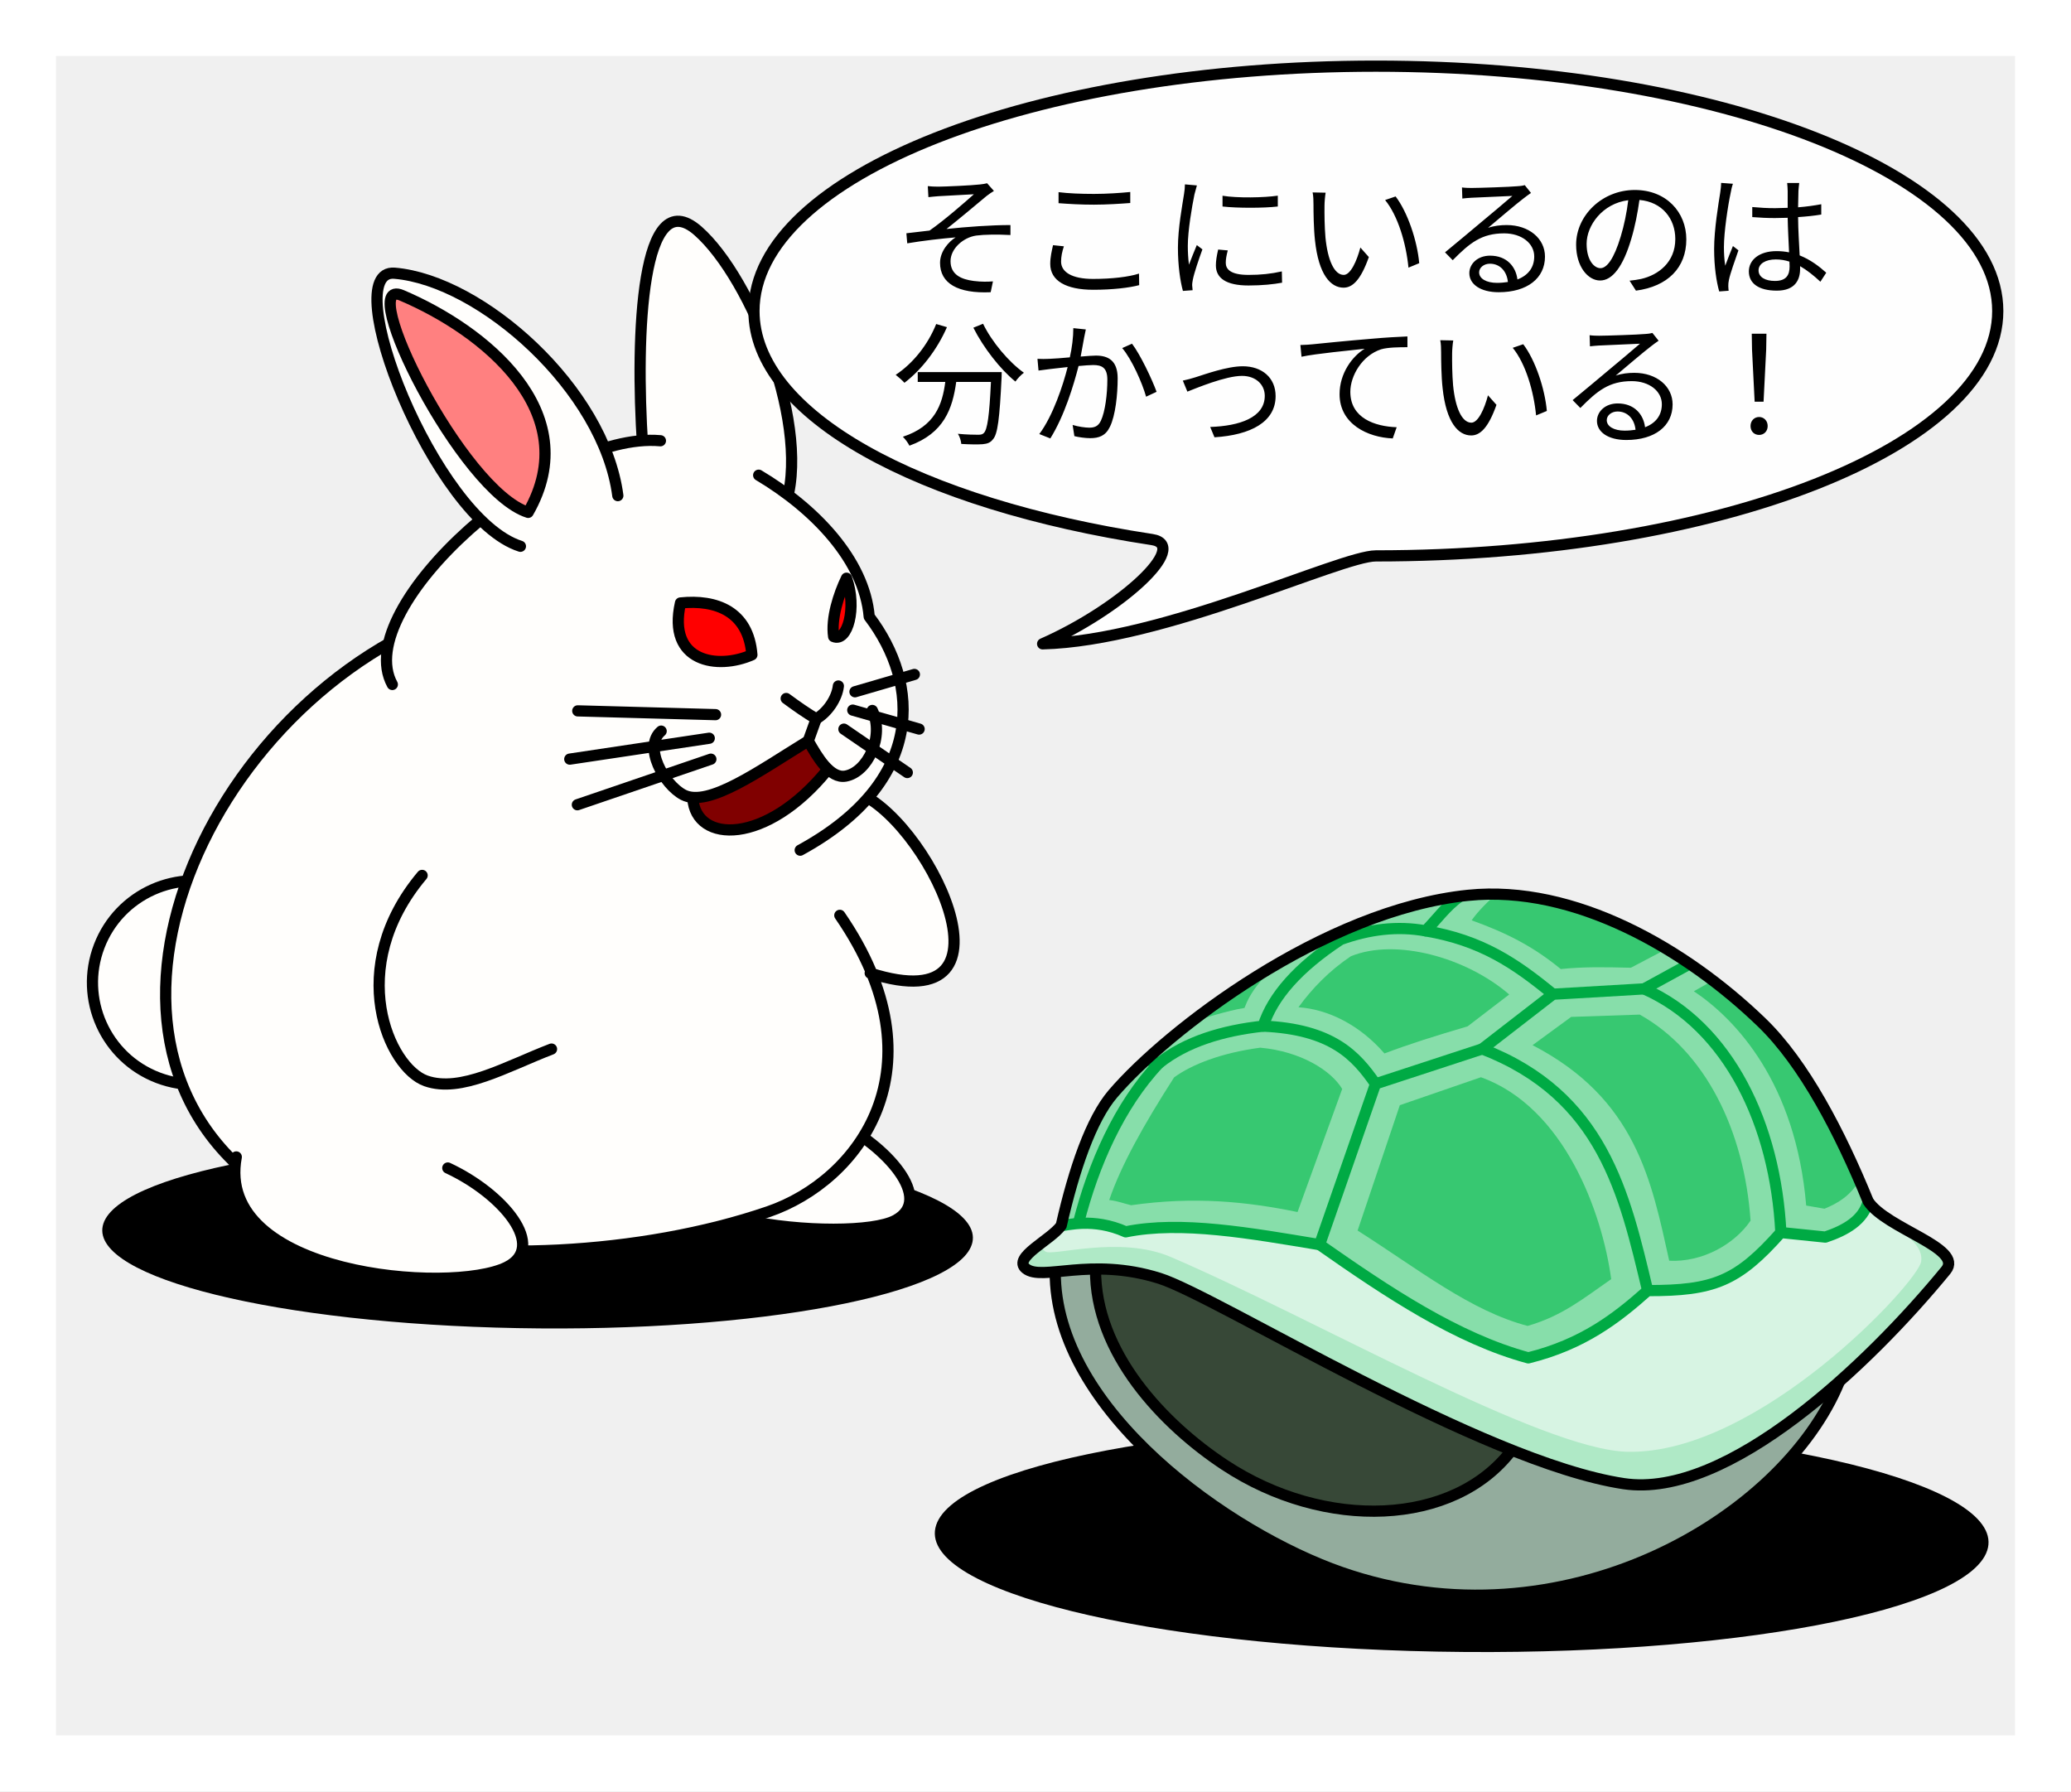
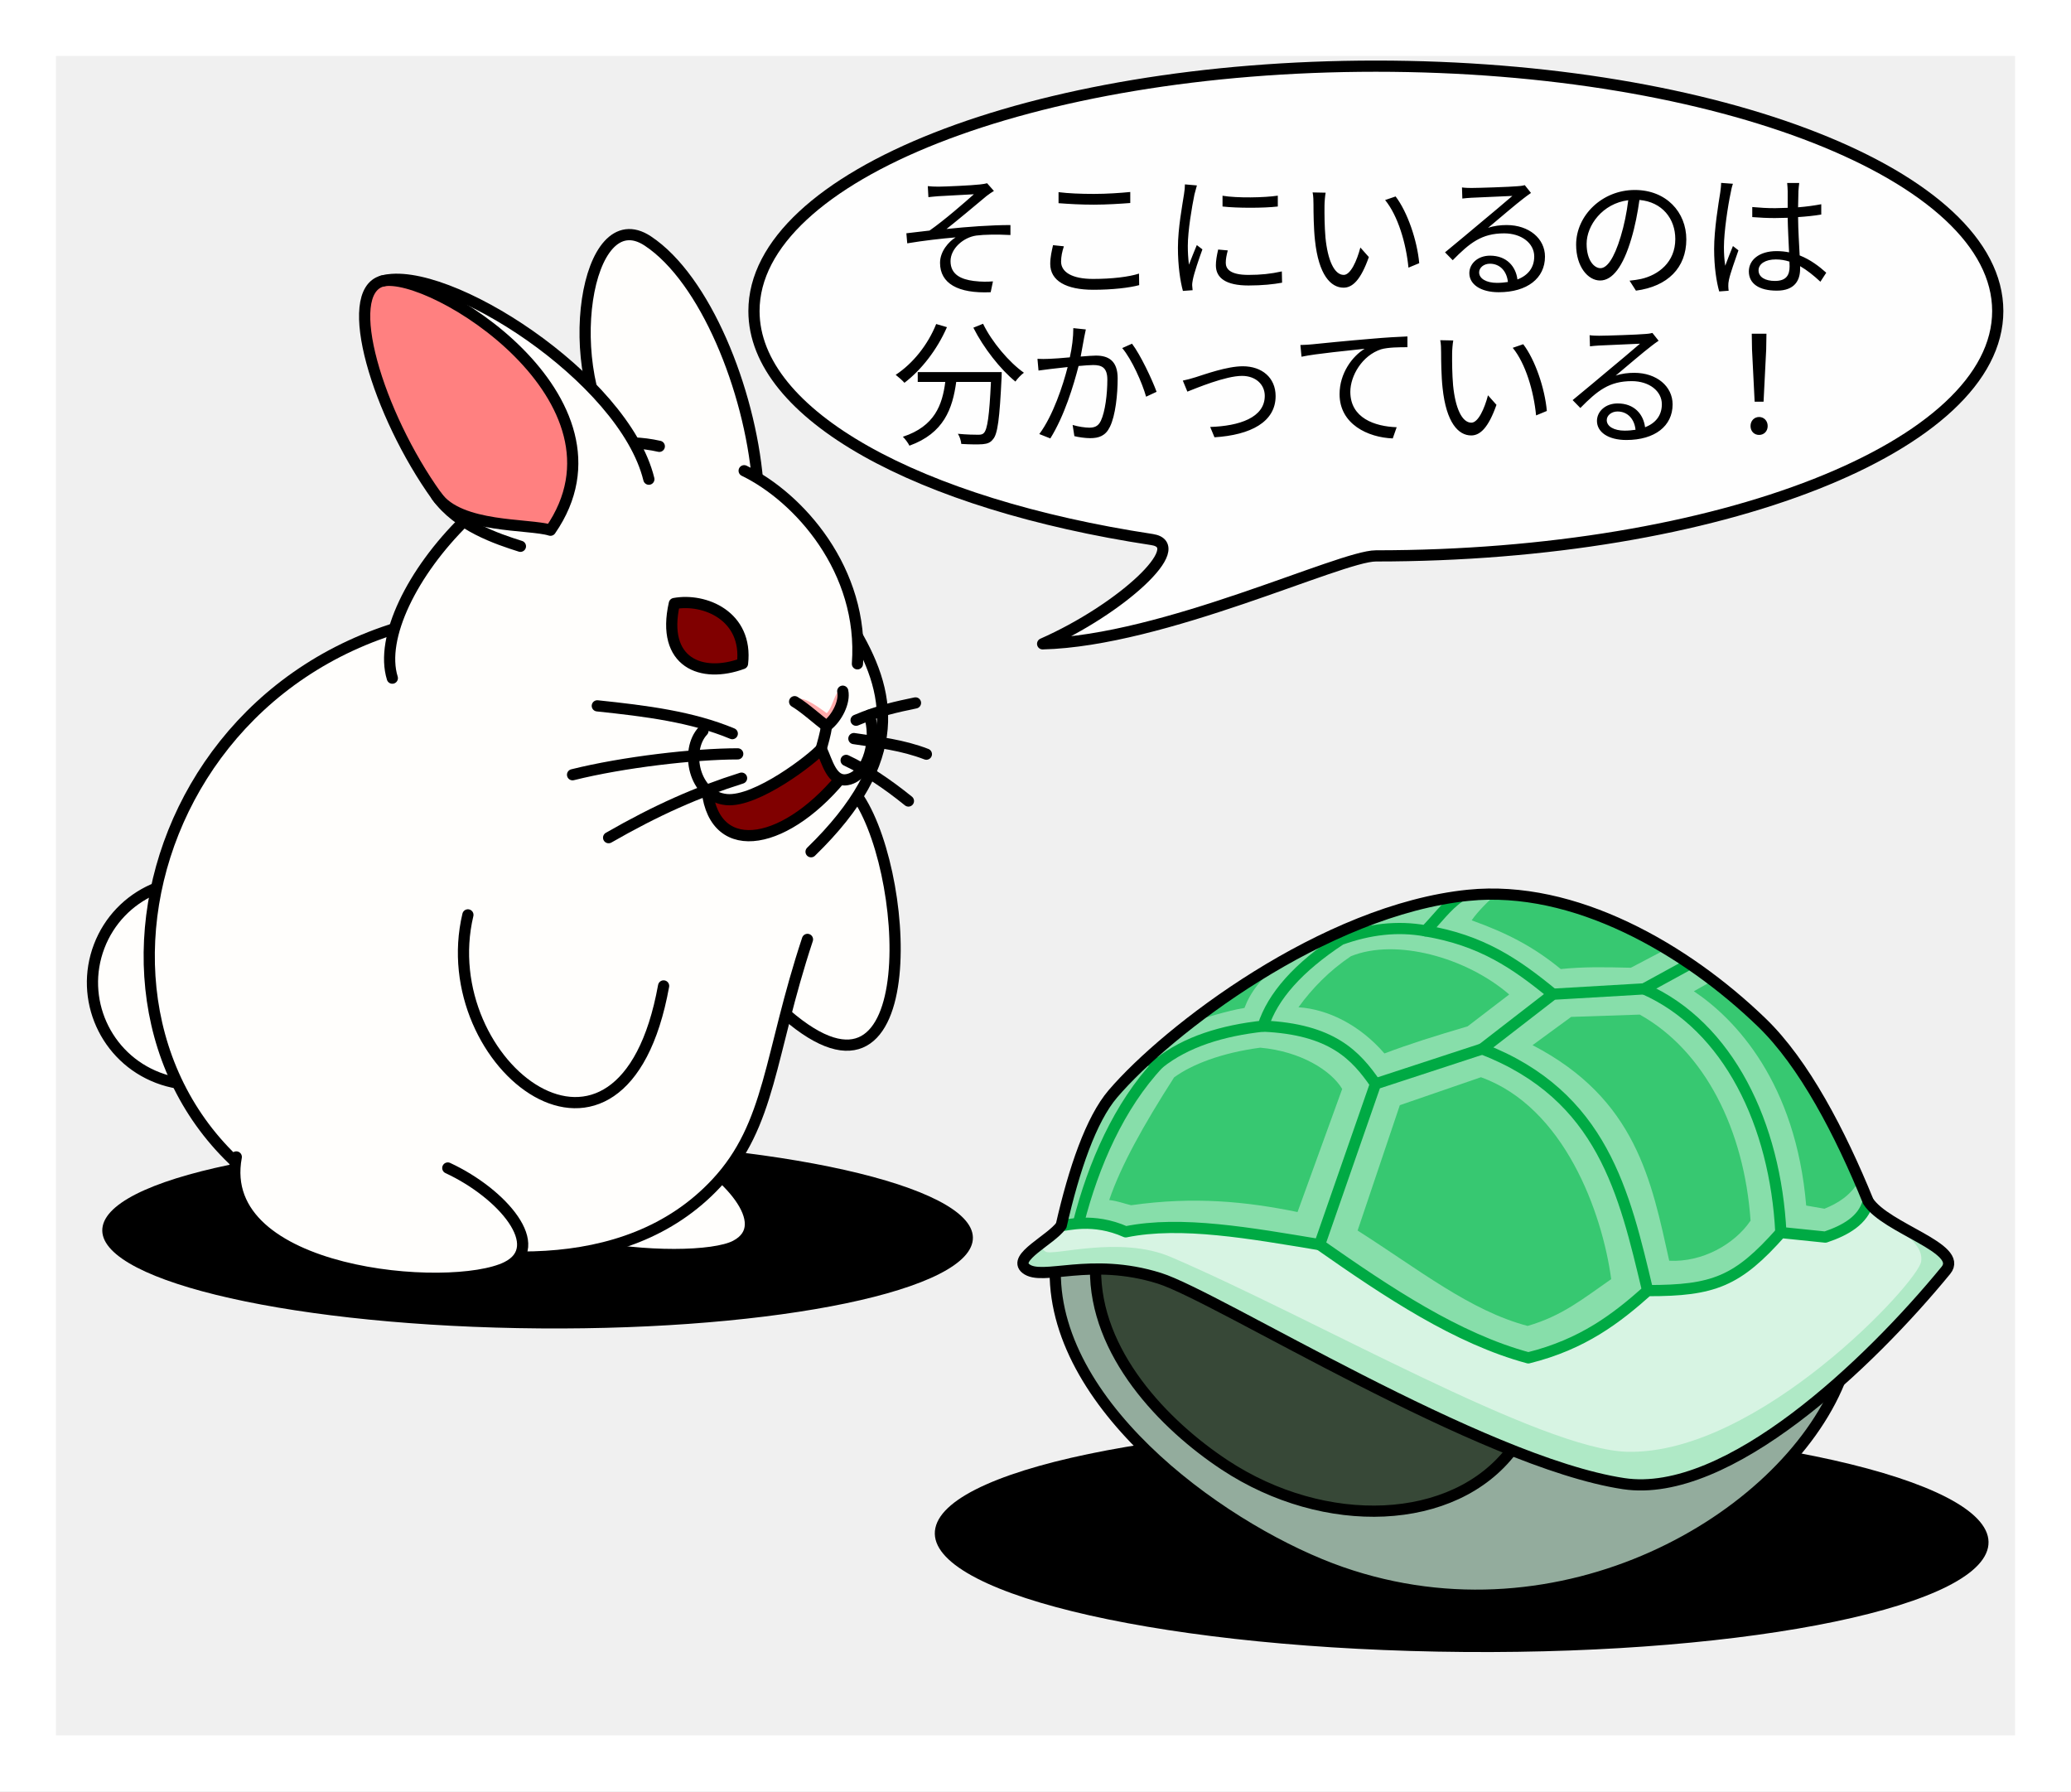
<svg xmlns="http://www.w3.org/2000/svg" xmlns:xlink="http://www.w3.org/1999/xlink" width="370" height="320" id="svg2" version="1.1" enable-background="new">
  <defs id="defs4">
    <linearGradient id="linearGradient12499-5-3">
      <stop id="stop12501-0-8" offset="0" style="stop-color:#ffd5d5;stop-opacity:1;" />
      <stop id="stop12503-9-9" offset="1" style="stop-color:#ffd5d5;stop-opacity:0;" />
    </linearGradient>
    <linearGradient id="linearGradient12499-5">
      <stop id="stop12501-0" offset="0" style="stop-color:#ffd5d5;stop-opacity:1;" />
      <stop id="stop12503-9" offset="1" style="stop-color:#ffd5d5;stop-opacity:0;" />
    </linearGradient>
    <linearGradient id="linearGradient12499-8">
      <stop id="stop12501-6" offset="0" style="stop-color:#ffd5d5;stop-opacity:1;" />
      <stop id="stop12503-0" offset="1" style="stop-color:#ffd5d5;stop-opacity:0;" />
    </linearGradient>
    <linearGradient gradientTransform="translate(0,-7)" gradientUnits="userSpaceOnUse" y2="78.526" x2="178.782" y1="135.026" x1="175.86" id="linearGradient12505-2" xlink:href="#linearGradient12499-8" />
    <linearGradient id="linearGradient12499-9">
      <stop id="stop12501-8" offset="0" style="stop-color:#ffd5d5;stop-opacity:1;" />
      <stop id="stop12503-6" offset="1" style="stop-color:#ffd5d5;stop-opacity:0;" />
    </linearGradient>
    <linearGradient gradientTransform="translate(0,-7)" gradientUnits="userSpaceOnUse" y2="78.526" x2="178.782" y1="135.026" x1="175.86" id="linearGradient12505-1" xlink:href="#linearGradient12499-9" />
    <linearGradient id="linearGradient12499">
      <stop id="stop12501" offset="0" style="stop-color:#ffd5d5;stop-opacity:1;" />
      <stop id="stop12503" offset="1" style="stop-color:#ffd5d5;stop-opacity:0;" />
    </linearGradient>
    <linearGradient xlink:href="#linearGradient12499" id="linearGradient4842" gradientUnits="userSpaceOnUse" gradientTransform="matrix(0.9832367,-0.1823339,0.1823339,0.9832367,74.73669,42.60225)" x1="175.86" y1="135.026" x2="180.123" y2="104.201" />
    <linearGradient xlink:href="#linearGradient12499-5" id="linearGradient4848" gradientUnits="userSpaceOnUse" gradientTransform="matrix(0.9958606,-0.09089341,0.09089341,0.9958606,90.23407,51.0497)" x1="184.389" y1="140.775" x2="178.004" y2="106.502" />
    <linearGradient xlink:href="#linearGradient12499-5-3" id="linearGradient4854" gradientUnits="userSpaceOnUse" gradientTransform="matrix(0.9985031,0.05469451,-0.05469451,0.9985031,114.0699,56.17685)" x1="186.741" y1="139.741" x2="168.636" y2="87.226" />
  </defs>
  <g id="layer2" style="display:none">
    <path style="fill:none;stroke:#0000ff;stroke-width:1px;stroke-linecap:butt;stroke-linejoin:miter;stroke-opacity:1" d="M 10,310 360,10" id="path3025" />
    <path style="fill:none;stroke:#0000ff;stroke-width:1px;stroke-linecap:butt;stroke-linejoin:miter;stroke-opacity:1" d="M 10,10 360,310" id="path3027" />
    <path style="display:inline;fill:none;stroke:#ff0000;stroke-width:1px;stroke-linecap:butt;stroke-linejoin:miter;stroke-opacity:1" d="M 10,0 V 320" id="path3006" />
    <path style="display:inline;fill:none;stroke:#ff0000;stroke-width:1px;stroke-linecap:butt;stroke-linejoin:miter;stroke-opacity:1" d="M 360,0 V 320" id="path3010" />
    <path style="display:inline;fill:none;stroke:#ff0000;stroke-width:1px;stroke-linecap:butt;stroke-linejoin:miter;stroke-opacity:1" d="M 0,10 370,10" id="path3016" />
    <path transform="translate(84.7158,27.7117)" style="display:inline;fill:none;stroke:#ff0000;stroke-width:1px;stroke-linecap:butt;stroke-linejoin:miter;stroke-opacity:1" d="M -84.716,282.288 H 285.284" id="path3018" />
  </g>
-   <g id="layer3" style="display:inline">
-     <ellipse style="opacity:1;fill:#000000;fill-opacity:1;stroke:none;stroke-width:2.019;stroke-linecap:round;stroke-linejoin:round;stroke-miterlimit:4;stroke-dasharray:none;stroke-dashoffset:0;stroke-opacity:1" id="path27143" cx="142.571" cy="222.701" rx="77.701" ry="17.175" transform="matrix(0.999825,0.01870724,-0.2088098,0.9779563,0,0)" />
-     <circle r="18.189" transform="rotate(20.8976)" cy="151.604" cx="95.041" id="path194-6-1-2-9" style="display:inline;opacity:1;fill:#fffefc;fill-opacity:1;stroke:#000000;stroke-width:2;stroke-linecap:round;stroke-linejoin:round;stroke-miterlimit:4;stroke-dasharray:none;stroke-opacity:1" />
-     <path id="path141-4-6-7-4-6-8-4-4" d="m 149.389,200.316 c 8.671,4.145 17.781,13.912 10.523,17.714 -7.734,4.052 -50.045,0.654 -44.081,-15.18" style="display:inline;fill:#fffefc;fill-opacity:1;stroke:#000000;stroke-width:2;stroke-linecap:round;stroke-linejoin:round;stroke-miterlimit:4;stroke-dasharray:none;stroke-opacity:1" />
-     <path id="path4488-3-5-3-1-7-7" d="m 155.469,173.84 c 28.615,9.128 9.686,-28.616 -2.935,-32.477 L 140.12,90.818 C 145.268,76.88 134.287,49.679 124.71,41.255 114.67,32.425 113.462,59.339 114.812,79.744 L 70.121,114.556 c -43.32,24.175 -61.76,89.531 -4.942,105.699 18.966,5.397 49.361,4.008 72.11,-3.804 16.019,-5.501 31.53,-25.686 12.75,-52.935" style="display:inline;fill:#fffefc;fill-opacity:1;stroke:#000000;stroke-width:2;stroke-linecap:round;stroke-linejoin:round;stroke-miterlimit:4;stroke-dasharray:none;stroke-opacity:1" />
-     <path style="display:inline;fill:#fffefc;fill-opacity:1;stroke:#000000;stroke-width:2;stroke-linecap:round;stroke-linejoin:round;stroke-miterlimit:4;stroke-dasharray:none;stroke-opacity:1" d="m 142.963,151.875 c 22.446,-12.257 21.43,-29.726 12.328,-41.713 -0.86,-10.12 -9.799,-19.35 -19.749,-25.271" id="path39801" />
-     <path style="display:inline;fill:#fffefc;fill-opacity:1;stroke:#000000;stroke-width:2;stroke-linecap:round;stroke-linejoin:round;stroke-miterlimit:4;stroke-dasharray:none;stroke-opacity:1" d="M 117.99,78.735 C 98.225,76.96 62.489,108.411 70.092,122.274" id="path1257-1-3-0" />
-     <path id="path69-5-8-0-9-6-9" d="m 147.899,137.457 c -10.99,13.594 -23.605,13.238 -24.121,5.155 2.65,-0.233 12.121,-4.44 20.625,-10.257 1.123,3.171 3.496,5.102 3.496,5.102 z" style="display:inline;fill:#800000;stroke:none;stroke-width:2;stroke-linecap:round;stroke-linejoin:round;stroke-miterlimit:4;stroke-dasharray:none;stroke-opacity:1" />
-     <path id="path4490-6-9-4-4-0-4" d="M 110.379,88.54 C 107.891,69.524 85.953,50.108 70.493,48.807 60.099,47.932 77.558,92.706 92.977,97.587" style="display:inline;fill:#fffefc;fill-opacity:1;stroke:#000000;stroke-width:2;stroke-linecap:round;stroke-linejoin:round;stroke-miterlimit:4;stroke-dasharray:none;stroke-opacity:1" />
-     <path id="path4490-6-9-5-4-3-0-9" d="M 71.768,52.759 C 63.412,49.213 82.422,87.764 94.358,91.529 104.659,73.566 86.425,58.98 71.768,52.759 Z" style="display:inline;fill:#ff8080;stroke:#000000;stroke-width:2;stroke-linecap:round;stroke-linejoin:round;stroke-miterlimit:4;stroke-dasharray:none;stroke-opacity:1" />
-     <path id="path4480-0-0-3-1-6-5" d="m 121.573,107.714 c -2.402,10.595 6.654,11.961 12.759,9.265 -0.607,-7.763 -6.392,-9.927 -12.759,-9.265 z" style="display:inline;fill:#ff0000;stroke:#000000;stroke-width:2;stroke-linecap:round;stroke-linejoin:round;stroke-miterlimit:4;stroke-dasharray:none;stroke-opacity:1" />
-     <path id="path4482-9-6-7-7-5-1" d="m 140.461,124.782 c 2.211,1.624 3.441,2.462 5.355,3.639 2.041,-1.159 3.723,-3.704 3.966,-5.875" style="display:inline;fill:none;stroke:#000000;stroke-width:2;stroke-linecap:round;stroke-linejoin:round;stroke-miterlimit:4;stroke-dasharray:none;stroke-opacity:1" />
-     <path id="path4484-8-4-7-4-7-7" d="m 145.816,128.421 -1.414,3.934" style="display:inline;fill:none;stroke:#000000;stroke-width:2;stroke-linecap:round;stroke-linejoin:round;stroke-miterlimit:4;stroke-dasharray:none;stroke-opacity:1" />
-     <path id="path4486-4-2-3-2-5-5" d="m 118.121,130.608 c -3.268,2.752 0.496,9.581 3.976,11.384 4.464,2.312 13.551,-4.265 22.305,-9.637 1.646,2.914 3.911,6.796 6.688,6.285 3.934,-0.724 6.944,-7.096 4.756,-11.722" style="display:inline;fill:none;stroke:#000000;stroke-width:2;stroke-linecap:round;stroke-linejoin:round;stroke-miterlimit:4;stroke-dasharray:none;stroke-opacity:1" />
-     <path id="path69-5-8-0-9-5" d="m 147.899,137.457 c -10.99,13.594 -23.605,13.238 -24.121,5.155" style="display:inline;fill:none;stroke:#000000;stroke-width:2;stroke-linecap:round;stroke-linejoin:round;stroke-miterlimit:4;stroke-dasharray:none;stroke-opacity:1" />
-     <path id="path4480-0-0-5-3-9-1-1" d="m 148.936,113.714 c 2.47,1.056 4.199,-5.115 2.299,-10.421 -1.404,2.896 -2.785,7.19 -2.299,10.421 z" style="display:inline;fill:#ff0000;stroke:#000000;stroke-width:2;stroke-linecap:round;stroke-linejoin:round;stroke-miterlimit:4;stroke-dasharray:none;stroke-opacity:1" />
-     <path id="path137-3-3-6-0" d="m 127.837,127.665 -24.614,-0.675" style="display:inline;fill:none;stroke:#000000;stroke-width:2;stroke-linecap:round;stroke-linejoin:round;stroke-miterlimit:4;stroke-dasharray:none;stroke-opacity:1" />
-     <path id="path139-6-2-2-6" d="m 126.716,131.878 -24.922,3.731" style="display:inline;fill:none;stroke:#000000;stroke-width:2;stroke-linecap:round;stroke-linejoin:round;stroke-miterlimit:4;stroke-dasharray:none;stroke-opacity:1" />
-     <path id="path141-1-8-10-1" d="m 127.002,135.619 -23.852,8.14" style="display:inline;fill:none;stroke:#000000;stroke-width:2;stroke-linecap:round;stroke-linejoin:round;stroke-miterlimit:4;stroke-dasharray:none;stroke-opacity:1" />
-     <path id="path143-46-9-5-3" d="m 152.748,123.577 10.611,-3.093" style="display:inline;fill:none;stroke:#000000;stroke-width:2;stroke-linecap:round;stroke-linejoin:round;stroke-miterlimit:4;stroke-dasharray:none;stroke-opacity:1" />
-     <path id="path145-6-1-5-9" d="m 152.353,126.856 11.854,3.383" style="display:inline;fill:none;stroke:#000000;stroke-width:2;stroke-linecap:round;stroke-linejoin:round;stroke-miterlimit:4;stroke-dasharray:none;stroke-opacity:1" />
-     <path id="path147-7-7-6-8" d="m 150.77,130.252 11.328,7.754" style="display:inline;fill:none;stroke:#000000;stroke-width:2;stroke-linecap:round;stroke-linejoin:round;stroke-miterlimit:4;stroke-dasharray:none;stroke-opacity:1" />
-     <path id="path141-4-6-6-3-7-9" d="m 98.534,187.407 c -8.138,3.134 -16.194,7.862 -22.418,5.688 -6.629,-2.316 -14.629,-20.156 -0.701,-36.71" style="display:inline;fill:#fffefc;fill-opacity:1;stroke:#000000;stroke-width:2;stroke-linecap:round;stroke-linejoin:round;stroke-miterlimit:4;stroke-dasharray:none;stroke-opacity:1" />
-     <path id="path141-4-6-7-4-6-8-4" d="m 80.002,208.653 c 9.839,4.574 17.869,14.087 10.523,17.714 -9.994,4.935 -52.301,1.5 -48.311,-19.692" style="display:inline;fill:#fffefc;fill-opacity:1;stroke:#000000;stroke-width:2;stroke-linecap:round;stroke-linejoin:round;stroke-miterlimit:4;stroke-dasharray:none;stroke-opacity:1" />
-     <path style="display:inline;fill:#fefefe;fill-opacity:1;stroke:#000000;stroke-width:2;stroke-linecap:round;stroke-linejoin:round" d="m 134.702,55.562 c 0,18.609 29.514,34.503 71.118,40.824 6.856,1.042 -5.577,12.47 -19.548,18.628 21.607,-0.524 53.228,-15.709 59.536,-15.709 61.362,0 111.106,-19.584 111.106,-43.743 0,-24.158 -49.744,-43.743 -111.106,-43.743 -61.362,0 -111.106,19.584 -111.106,43.743 z" id="path23824" />
-     <text xml:space="preserve" style="font-style:normal;font-weight:normal;line-height:1.1;font-family:sans-serif;letter-spacing:0px;word-spacing:0px;writing-mode:lr-tb;display:inline;fill:#000000;fill-opacity:1;stroke:none;stroke-width:2" x="159.476" y="51.171" id="text13157">
-       <tspan x="159.476" y="51.171" style="font-size:24px;line-height:1.1;font-family:sans-serif;stroke-width:2" id="tspan3347">そこにいるのは</tspan>
-       <tspan x="159.476" y="77.571" style="font-size:24px;line-height:1.1;font-family:sans-serif;stroke-width:2" id="tspan39834">分かっている！</tspan>
+   <g style="display:inline" id="g8009">
+     <ellipse transform="matrix(0.999825,0.01870724,-0.2088098,0.9779563,0,0)" ry="17.175" rx="77.701" cy="222.701" cx="142.571" id="ellipse7955" style="opacity:1;fill:#000000;fill-opacity:1;stroke:none;stroke-width:2.019;stroke-linecap:round;stroke-linejoin:round;stroke-miterlimit:4;stroke-dasharray:none;stroke-dashoffset:0;stroke-opacity:1" />
+     <path id="path8001" d="m 134.702,55.562 c 0,18.609 29.514,34.503 71.118,40.824 6.856,1.042 -5.577,12.47 -19.548,18.628 21.607,-0.524 53.228,-15.709 59.536,-15.709 61.362,0 111.106,-19.584 111.106,-43.743 0,-24.158 -49.744,-43.743 -111.106,-43.743 -61.362,0 -111.106,19.584 -111.106,43.743 z" style="display:inline;fill:#fefefe;fill-opacity:1;stroke:#000000;stroke-width:2;stroke-linecap:round;stroke-linejoin:round" />
+     <text id="text8007" y="51.171" x="159.476" style="font-style:normal;font-weight:normal;line-height:1.1;font-family:sans-serif;letter-spacing:0px;word-spacing:0px;writing-mode:lr-tb;display:inline;fill:#000000;fill-opacity:1;stroke:none;stroke-width:2" xml:space="preserve">
+       <tspan id="tspan8003" style="font-size:24px;line-height:1.1;font-family:sans-serif;stroke-width:2" y="51.171" x="159.476">そこにいるのは</tspan>
+       <tspan id="tspan8005" style="font-size:24px;line-height:1.1;font-family:sans-serif;stroke-width:2" y="77.571" x="159.476">分かっている！</tspan>
    </text>
+     <g id="g784">
+       <path id="path701-6" d="m 145.748,173.047 6.172,-26.57 0.334,-31.375 -18.055,-29.957 -21.439,-6.231 -38.055,36.497 z" style="display:inline;fill:#fffefc;fill-opacity:1;stroke:none;stroke-width:2;stroke-linecap:round;stroke-linejoin:round;stroke-miterlimit:4;stroke-dasharray:none;stroke-opacity:1" />
+       <circle r="18.189" transform="rotate(20.8976)" cy="151.604" cx="95.041" id="circle7957" style="display:inline;opacity:1;fill:#fffefc;fill-opacity:1;stroke:#000000;stroke-width:2;stroke-linecap:round;stroke-linejoin:round;stroke-miterlimit:4;stroke-dasharray:none;stroke-opacity:1" />
+       <path id="path7959" d="m 120.906,204.828 c 8.671,4.145 17.781,13.912 10.523,17.714 -7.734,4.052 -50.045,0.654 -44.081,-15.18" style="display:inline;fill:#fffefc;fill-opacity:1;stroke:#000000;stroke-width:2;stroke-linecap:round;stroke-linejoin:round;stroke-miterlimit:4;stroke-dasharray:none;stroke-opacity:1" />
+       <path style="display:inline;fill:#fffefc;fill-opacity:1;stroke:#000000;stroke-width:2;stroke-linecap:round;stroke-linejoin:round;stroke-miterlimit:4;stroke-dasharray:none;stroke-opacity:1" d="m 140.452,181.207 c 25.1,21.749 22.177,-27.127 12.082,-39.844" id="path701" />
+       <path style="display:inline;fill:#fffefc;fill-opacity:1;stroke:#000000;stroke-width:2;stroke-linecap:round;stroke-linejoin:round;stroke-miterlimit:4;stroke-dasharray:none;stroke-opacity:1" d="M 135.342,85.888 C 133.929,69.553 125.985,49.83 115.736,43.05 104.585,35.673 99.902,66.119 110.425,79.944" id="path699" />
+       <path style="display:inline;fill:#fffefc;fill-opacity:1;stroke:#000000;stroke-width:2;stroke-linecap:round;stroke-linejoin:round;stroke-miterlimit:4;stroke-dasharray:none;stroke-opacity:1" d="m 72.377,111.736 c -54.903,15.584 -64.016,92.351 -7.198,108.52 18.966,5.397 46.401,8.713 62.803,-8.88 9.765,-10.474 9.41,-22.801 16.279,-43.56" id="path7961" />
+       <path id="path8013" d="m 144.903,152.155 c 17.048,-16.569 14.389,-28.603 7.214,-40.318" style="display:inline;fill:#fffefc;fill-opacity:1;stroke:#000000;stroke-width:2;stroke-linecap:round;stroke-linejoin:round;stroke-miterlimit:4;stroke-dasharray:none;stroke-opacity:1" />
+       <path id="path7981" d="m 151.135,137.875 c -10.336,13.224 -23.376,15.74 -24.795,3.397 l 22.349,-9.419 z" style="display:inline;fill:#800000;stroke:#000000;stroke-width:2;stroke-linecap:round;stroke-linejoin:round;stroke-miterlimit:4;stroke-dasharray:none;stroke-opacity:1" />
+       <path id="path7963" d="M 153.187,118.59 C 154.428,101.882 142.7,88.819 132.949,84.093" style="display:inline;fill:#fffefc;fill-opacity:1;stroke:#000000;stroke-width:2;stroke-linecap:round;stroke-linejoin:round;stroke-miterlimit:4;stroke-dasharray:none;stroke-opacity:1" />
+       <path style="display:inline;fill:#fffefc;fill-opacity:1;stroke:#000000;stroke-width:2;stroke-linecap:round;stroke-linejoin:round;stroke-miterlimit:4;stroke-dasharray:none;stroke-opacity:1" d="M 117.79,79.732 C 93.286,74.179 65.607,106.7 70.092,121.146" id="path7965" />
+       <g id="g8888">
+         <path style="display:inline;fill:#fffefc;fill-opacity:1;stroke:none;stroke-width:2;stroke-linecap:round;stroke-linejoin:round;stroke-miterlimit:4;stroke-dasharray:none;stroke-opacity:1" d="M 115.922,85.603 C 111.495,67.487 79.572,47.117 68.3,50.203 c -7.387,2.022 -0.845,23.727 9.723,38.444 3.824,5.325 10.857,7.644 14.954,8.941" id="path7969-5" />
+         <path style="display:inline;fill:#ff8080;fill-opacity:1;stroke:none;stroke-width:2;stroke-linecap:round;stroke-linejoin:round;stroke-miterlimit:4;stroke-dasharray:none;stroke-opacity:1" d="m 78.023,88.646 c 4.128,5.781 16.517,4.873 20.323,6.073 C 114.457,71.431 77.046,48.181 68.3,50.203 60.912,52.225 67.455,73.93 78.023,88.646 Z" id="path7969-7" />
+         <path style="display:inline;fill:none;fill-opacity:1;stroke:#000000;stroke-width:2;stroke-linecap:round;stroke-linejoin:round;stroke-miterlimit:4;stroke-dasharray:none;stroke-opacity:1" d="M 115.922,85.603 C 111.495,67.487 79.572,47.117 68.3,50.203 c -7.387,2.022 -0.845,23.727 9.723,38.444 3.824,5.325 10.857,7.644 14.954,8.941" id="path7969" />
+         <path style="display:inline;fill:none;stroke:#000000;stroke-width:2;stroke-linecap:round;stroke-linejoin:round;stroke-miterlimit:4;stroke-dasharray:none;stroke-opacity:1" d="m 78.023,88.646 c 4.128,5.781 16.517,4.873 20.323,6.073 C 114.457,71.431 77.046,48.181 68.3,50.203" id="path7971" />
+       </g>
+       <path id="path7973" d="m 120.477,107.814 c -2.402,10.595 4.876,13.423 12.178,10.727 0.989,-8.55 -6.815,-11.724 -12.178,-10.727 z" style="display:inline;fill:#800000;stroke:#000000;stroke-width:2;stroke-linecap:round;stroke-linejoin:round;stroke-miterlimit:4;stroke-dasharray:none;stroke-opacity:1" />
+       <path id="path7979" d="m 125.587,130.557 c -3.268,3.473 -1.656,11.706 4.195,12.281 5.378,0.529 15.515,-7.366 16.936,-9.072 1.082,2.279 1.877,6.019 4.654,5.508 3.934,-0.724 5.393,-7.59 3.91,-11.51" style="display:inline;fill:#fffefc;fill-opacity:1;stroke:#000000;stroke-width:2;stroke-linecap:round;stroke-linejoin:round;stroke-miterlimit:4;stroke-dasharray:none;stroke-opacity:1" />
+       <path id="path7985" d="m 130.828,131.055 c -7.222,-3.009 -15.329,-4.039 -24.115,-4.962" style="display:inline;fill:none;stroke:#000000;stroke-width:2;stroke-linecap:round;stroke-linejoin:round;stroke-miterlimit:4;stroke-dasharray:none;stroke-opacity:1" />
+       <path id="path7987" d="m 131.801,134.67 c -7.696,3.2e-4 -20.449,1.469 -29.509,3.731" style="display:inline;fill:none;stroke:#000000;stroke-width:2;stroke-linecap:round;stroke-linejoin:round;stroke-miterlimit:4;stroke-dasharray:none;stroke-opacity:1" />
+       <path id="path7989" d="m 132.486,139.009 c -7.875,2.485 -15.146,5.69 -23.752,10.633" style="display:inline;fill:none;stroke:#000000;stroke-width:2;stroke-linecap:round;stroke-linejoin:round;stroke-miterlimit:4;stroke-dasharray:none;stroke-opacity:1" />
+       <path id="path7991" d="m 152.947,128.662 c 4.057,-1.724 7.332,-2.406 10.611,-3.093" style="display:inline;fill:none;stroke:#000000;stroke-width:2;stroke-linecap:round;stroke-linejoin:round;stroke-miterlimit:4;stroke-dasharray:none;stroke-opacity:1" />
+       <path id="path7995" d="m 151.169,135.836 c 3.442,1.615 7.155,4.045 11.128,7.256" style="display:inline;fill:none;stroke:#000000;stroke-width:2;stroke-linecap:round;stroke-linejoin:round;stroke-miterlimit:4;stroke-dasharray:none;stroke-opacity:1" />
+       <path id="path7997" d="m 118.557,176.127 c -7.329,40.488 -41.335,14.122 -34.963,-12.692" style="display:inline;fill:#fffefc;fill-opacity:1;stroke:#000000;stroke-width:2;stroke-linecap:round;stroke-linejoin:round;stroke-miterlimit:4;stroke-dasharray:none;stroke-opacity:1" />
+       <path id="path7999" d="m 80.002,208.653 c 9.839,4.574 17.869,14.087 10.523,17.714 -9.994,4.935 -52.301,1.5 -48.311,-19.692" style="display:inline;fill:#fffefc;fill-opacity:1;stroke:#000000;stroke-width:2;stroke-linecap:round;stroke-linejoin:round;stroke-miterlimit:4;stroke-dasharray:none;stroke-opacity:1" />
+       <path style="display:inline;fill:#ffaaaa;stroke:none;stroke-width:2;stroke-linecap:round;stroke-linejoin:round;stroke-miterlimit:4;stroke-dasharray:none;stroke-opacity:1" d="m 141.966,125.348 c 1.999,1.201 4.217,3.308 5.707,4.344 1.914,-1.442 3.255,-4.339 2.892,-6.217 -1.272,-0.978 -1.614,2.741 -2.861,3.928 -1.911,-1.382 -4.817,-3.579 -5.738,-2.055 z" id="path7975-6" />
+       <path id="path7975" d="m 141.966,125.348 c 1.999,1.201 4.217,3.308 5.707,4.344 1.914,-1.442 3.29,-4.339 2.892,-6.217" style="display:inline;fill:none;stroke:#000000;stroke-width:2;stroke-linecap:round;stroke-linejoin:round;stroke-miterlimit:4;stroke-dasharray:none;stroke-opacity:1" />
+       <path id="path7977" d="m 147.674,129.691 c -0.209,1.515 -0.656,2.923 -0.955,4.075" style="display:inline;fill:none;stroke:#000000;stroke-width:2;stroke-linecap:round;stroke-linejoin:round;stroke-miterlimit:4;stroke-dasharray:none;stroke-opacity:1" />
+       <path id="path7993" d="m 152.553,131.94 c 4.395,0.666 8.67,1.132 12.951,2.785" style="display:inline;fill:none;stroke:#000000;stroke-width:2;stroke-linecap:round;stroke-linejoin:round;stroke-miterlimit:4;stroke-dasharray:none;stroke-opacity:1" />
+     </g>
  </g>
  <g id="layer8" style="display:inline">
    <ellipse style="display:inline;opacity:1;fill:#000000;fill-opacity:1;stroke:none;stroke-width:3.293;stroke-linecap:round;stroke-linejoin:round;stroke-miterlimit:4;stroke-dasharray:none;stroke-dashoffset:0;stroke-opacity:1" id="path27143-4" cx="318.579" cy="274.815" rx="94.043" ry="20.788" transform="matrix(0.999825,0.01870724,-0.2088098,0.9779563,0,0)" />
    <g id="g39698">
      <path style="display:inline;fill:#93ac9d;stroke:#000000;stroke-width:2;stroke-linecap:round;stroke-linejoin:round;stroke-miterlimit:4;stroke-dasharray:none;stroke-opacity:1" d="m 328.627,246.792 c -9.991,24.506 -49.503,47.828 -88.984,34.098 -19.881,-6.914 -51.268,-28.811 -51.118,-53.756 l 44.986,-40.129 z" id="path141-1-8-02-9" />
      <path style="display:inline;fill:#374837;stroke:#000000;stroke-width:2;stroke-linecap:round;stroke-linejoin:round;stroke-miterlimit:4;stroke-dasharray:none;stroke-opacity:1" d="m 270.086,259.043 c -10.339,13.638 -33.374,14.462 -51.263,2.672 -10.866,-7.161 -23.263,-20.026 -23.095,-35.07 l 26.737,-22.647 z" id="path141-1-8-8-3" />
      <path style="display:inline;fill:#d7f4e3;stroke:none;stroke-width:2;stroke-linecap:round;stroke-linejoin:round;stroke-miterlimit:4;stroke-dasharray:none;stroke-opacity:1" d="m 333.768,214.619 c 2.335,4.403 17.138,8.342 13.884,12.311 -13.559,16.54 -38.948,40.916 -57.566,38.109 -25.457,-3.837 -72.617,-33.439 -82.942,-36.683 -12.392,-3.893 -20.982,0.602 -23.873,-1.743 -2.432,-1.973 4.451,-5.076 6.324,-7.68 z" id="path137-3-3-0-6-7" />
      <path style="display:inline;fill:#afe9c6;stroke:none;stroke-width:2;stroke-linecap:round;stroke-linejoin:round;stroke-miterlimit:4;stroke-dasharray:none;stroke-opacity:1" d="m 333.768,214.619 c 2.335,4.403 17.138,8.342 13.884,12.311 -13.559,16.54 -38.948,40.916 -57.566,38.109 -25.457,-3.837 -72.617,-33.439 -82.942,-36.683 -12.392,-3.893 -20.982,0.602 -23.873,-1.743 -2.432,-1.973 2.257,-4.578 6.324,-7.68 0.278,0.892 -5.248,3.001 -2.824,4.646 1.305,0.886 13.266,-2.949 22.423,0.977 25.538,10.951 66.29,34.483 81.605,34.793 23.411,0.474 51.929,-30.322 52.43,-33.987 0.48,-3.513 -4.174,-5.468 -9.46,-10.744 z" id="path137-3-3-0-6-7-1" />
      <path style="display:inline;fill:#87deaa;stroke:none;stroke-width:2;stroke-linecap:round;stroke-linejoin:round;stroke-miterlimit:4;stroke-dasharray:none;stroke-opacity:1" d="m 198.82,195.412 c 11.578,-11.543 37.74,-32.854 63.517,-35.477 18.89,-1.922 38.668,10.793 52.428,22.735 6.102,5.296 12.721,21.338 19.003,31.949 -0.904,3.249 -7.656,6.376 -7.656,6.376 l -7.949,-0.817 c -7.735,8.703 -11.95,10.402 -23.797,10.377 -5.547,4.943 -11.572,9.599 -21.32,12.017 -12.733,-3.442 -25.029,-11.648 -37.291,-20.228 -11.756,-2.462 -22.796,-4.131 -34.637,-2.287 -5.451,-2.827 -7.998,-1.236 -11.523,-1.122 2.306,-10.116 4.991,-19.3 9.226,-23.523 z" id="path137-3-3-0-6-9" />
      <path style="display:inline;fill:none;stroke:#00aa44;stroke-width:2;stroke-linecap:round;stroke-linejoin:round;stroke-miterlimit:4;stroke-dasharray:none;stroke-opacity:1" d="m 301.414,172.449 -7.687,4.204 -16.28,0.954 -12.627,9.772 -19.072,6.245 -9.993,28.719" id="path141-1-8-9-2" />
      <path style="display:inline;fill:none;stroke:#00aa44;stroke-width:2;stroke-linecap:round;stroke-linejoin:round;stroke-miterlimit:4;stroke-dasharray:none;stroke-opacity:1" d="m 260.692,160.232 c -2.328,1.634 -4.037,4.065 -6.009,6.056 -5.036,-0.916 -10.089,-0.285 -15.157,1.537 -7.568,4.968 -12.153,10.131 -13.862,15.482 -7.279,0.805 -13.754,2.769 -18.618,6.639 -7.091,7.513 -11.712,18.118 -14.345,28.428" id="path141-1-8-93-8" />
      <path style="display:inline;fill:none;stroke:#00aa44;stroke-width:2;stroke-linecap:round;stroke-linejoin:round;stroke-miterlimit:4;stroke-dasharray:none;stroke-opacity:1" d="M 294.366,230.555 C 290.22,213.228 286.409,195.73 264.82,187.38" id="path158-2" />
      <path style="display:inline;fill:none;stroke:#00aa44;stroke-width:2;stroke-linecap:round;stroke-linejoin:round;stroke-miterlimit:4;stroke-dasharray:none;stroke-opacity:1" d="m 245.747,193.625 c -3.512,-5.077 -7.766,-9.772 -20.082,-10.318" id="path141-1-8-1-1" />
      <path style="display:inline;fill:none;stroke:#00aa44;stroke-width:2;stroke-linecap:round;stroke-linejoin:round;stroke-miterlimit:4;stroke-dasharray:none;stroke-opacity:1" d="m 254.683,166.288 c 9.953,1.676 16.016,5.772 22.763,11.319" id="path141-1-8-5-0" />
      <path style="display:inline;fill:none;stroke:#00aa44;stroke-width:2;stroke-linecap:round;stroke-linejoin:round;stroke-miterlimit:4;stroke-dasharray:none;stroke-opacity:1" d="m 293.727,176.653 c 15.141,6.686 23.476,24.292 24.437,43.525" id="path141-1-8-0-0" />
      <path style="display:inline;fill:none;stroke:#00aa44;stroke-width:2;stroke-linecap:round;stroke-linejoin:round;stroke-miterlimit:4;stroke-dasharray:none;stroke-opacity:1" d="m 333.768,214.619 c -0.88,3.391 -4.077,5.175 -7.656,6.376 l -7.949,-0.817 c -7.735,8.703 -11.95,10.402 -23.797,10.377 -5.547,4.943 -11.572,9.599 -21.32,12.017 -12.733,-3.442 -25.029,-11.648 -37.291,-20.228 -12.263,-2.029 -24.758,-4.307 -34.637,-2.287 -5.854,-2.614 -10.572,-1.107 -11.523,-1.122" id="path137-3-3-9-3" />
      <path style="display:inline;fill:#37c871;stroke:none;stroke-width:2;stroke-linecap:round;stroke-linejoin:round;stroke-miterlimit:4;stroke-dasharray:none;stroke-opacity:1" d="m 287.854,228.504 c -4.935,3.418 -8.709,6.564 -14.935,8.359 -10.248,-2.697 -19.466,-10.1 -30.371,-17.039 l 7.543,-22.395 14.487,-4.99 c 14.886,5.341 21.663,24.133 23.276,36.064 z" id="path158-2-9" />
      <path style="display:inline;fill:#37c871;stroke:none;stroke-width:2;stroke-linecap:round;stroke-linejoin:round;stroke-miterlimit:4;stroke-dasharray:none;stroke-opacity:1" d="m 239.794,194.532 -7.978,21.987 c -9.151,-1.871 -18.428,-2.819 -29.732,-1.217 -1.287,-0.297 -2.376,-0.758 -3.915,-0.929 2.084,-6.108 6.049,-13.271 11.593,-21.908 3.141,-2.298 8.424,-4.382 15.387,-5.307 7.265,0.656 12.691,4.097 14.645,7.374 z" id="path158-2-9-8" />
      <path style="display:inline;fill:#37c871;stroke:none;stroke-width:2;stroke-linecap:round;stroke-linejoin:round;stroke-miterlimit:4;stroke-dasharray:none;stroke-opacity:1" d="m 298.219,225.216 c -3.182,-14.315 -5.923,-28.919 -24.416,-38.507 l 6.896,-5.048 12.256,-0.413 c 11.718,6.538 18.675,20.73 19.798,36.806 -2.88,4.257 -8.682,7.472 -14.535,7.162 z" id="path158-2-9-0" />
      <path style="display:inline;fill:#37c871;stroke:none;stroke-width:2;stroke-linecap:round;stroke-linejoin:round;stroke-miterlimit:4;stroke-dasharray:none;stroke-opacity:1" d="m 332.118,210.964 c -1.496,2.584 -3.725,3.977 -6.161,4.963 l -3.266,-0.569 c -1.854,-21.905 -12.596,-33.288 -20.072,-38.282 l 3.448,-1.939 c 11.54,6.328 19.263,20.099 26.051,35.827 z" id="path158-2-9-4" />
      <path style="display:inline;fill:#37c871;stroke:none;stroke-width:2;stroke-linecap:round;stroke-linejoin:round;stroke-miterlimit:4;stroke-dasharray:none;stroke-opacity:1" d="m 297.664,169.566 -6.301,3.313 c -4.933,-0.127 -8.502,-0.176 -12.517,0.233 -5.091,-4.161 -9.774,-6.481 -15.922,-8.706 1.084,-1.581 3.147,-3.631 4.455,-4.701 12.982,-0.493 21.456,4.936 30.285,9.861 z" id="path158-2-9-6" />
      <path style="display:inline;fill:#37c871;stroke:none;stroke-width:2;stroke-linecap:round;stroke-linejoin:round;stroke-miterlimit:4;stroke-dasharray:none;stroke-opacity:1" d="m 262.196,183.351 c -5.899,1.742 -10.206,3.085 -14.854,4.839 -4.394,-5.075 -10.054,-7.899 -15.361,-8.252 2.448,-3.365 5.475,-6.499 9.359,-9.114 8.031,-3.264 20.605,0.191 28.293,6.829 z" id="path158-2-9-9" />
      <path style="display:inline;fill:#37c871;stroke:none;stroke-width:2;stroke-linecap:round;stroke-linejoin:round;stroke-miterlimit:4;stroke-dasharray:none;stroke-opacity:1" d="m 212.829,182.502 c 2.428,-0.62 6.43,-1.96 9.507,-2.442 1.009,-2.709 2.929,-5.411 6.796,-8.342 -5.768,3.413 -11.266,6.973 -16.303,10.784 z" id="path158-2-9-5" />
      <path style="display:inline;fill:none;stroke:#00aa44;stroke-width:2;stroke-linecap:round;stroke-linejoin:round;stroke-miterlimit:4;stroke-dasharray:none;stroke-opacity:1" d="m 205.229,189.39 1.817,0.557" id="path141-1-8-93-8-64" />
      <path style="display:inline;fill:none;stroke:#000000;stroke-width:2;stroke-linecap:round;stroke-linejoin:round;stroke-miterlimit:4;stroke-dasharray:none;stroke-opacity:1" d="m 262.337,159.935 c 18.89,-1.922 38.795,9.564 52.428,22.735 7.54,7.284 13.99,19.646 19.003,31.949 3.225,4.894 17.138,8.342 13.884,12.311 -13.559,16.54 -38.948,40.916 -57.566,38.109 -25.457,-3.837 -72.617,-33.439 -82.942,-36.683 -12.392,-3.893 -20.982,0.602 -23.873,-1.743 -2.432,-1.973 4.451,-5.076 6.324,-7.68 2.306,-10.116 5.341,-18.977 9.226,-23.523 9.745,-11.402 37.74,-32.854 63.517,-35.477 z" id="path137-3-3-0-6" />
    </g>
  </g>
  <g id="layer7" style="display:inline">
    <path style="fill:#ffffff;stroke:none;display:inline" d="m 0,0 0,320 370,0 0,-320 -10,10 0,300 -350,0 0,-300 350,0 10,-10 z" id="path21072" />
  </g>
</svg>
